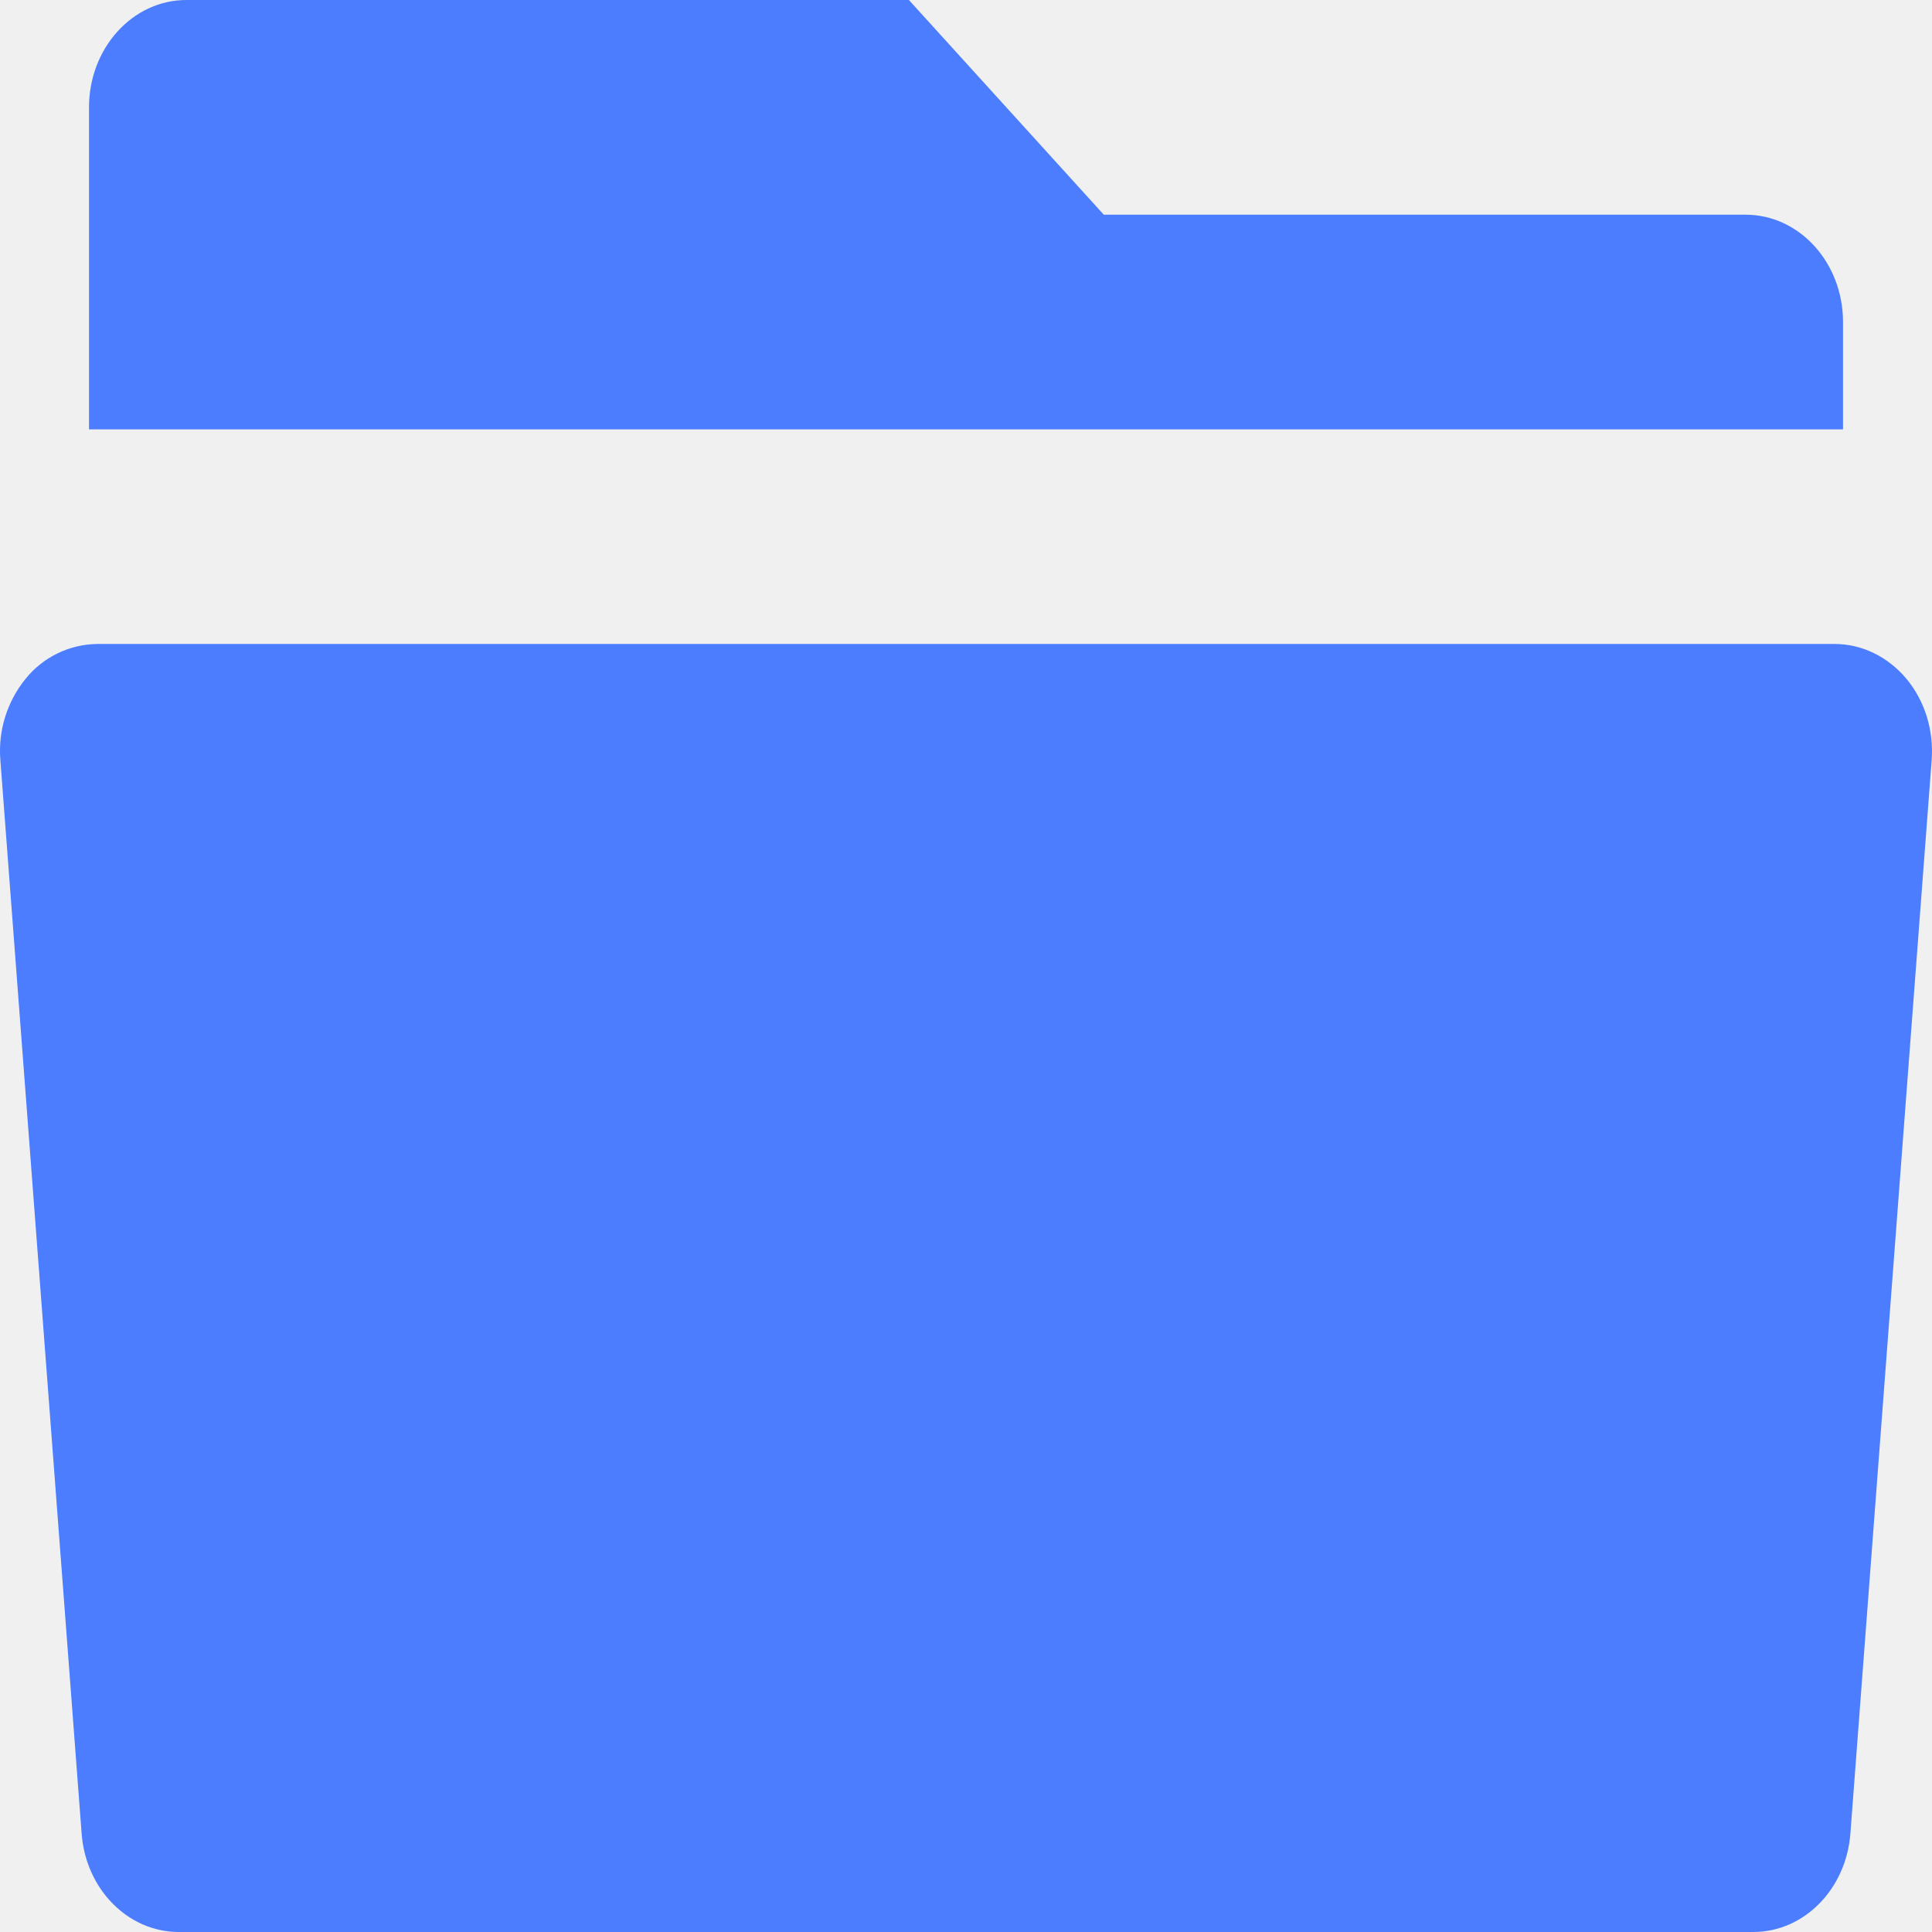
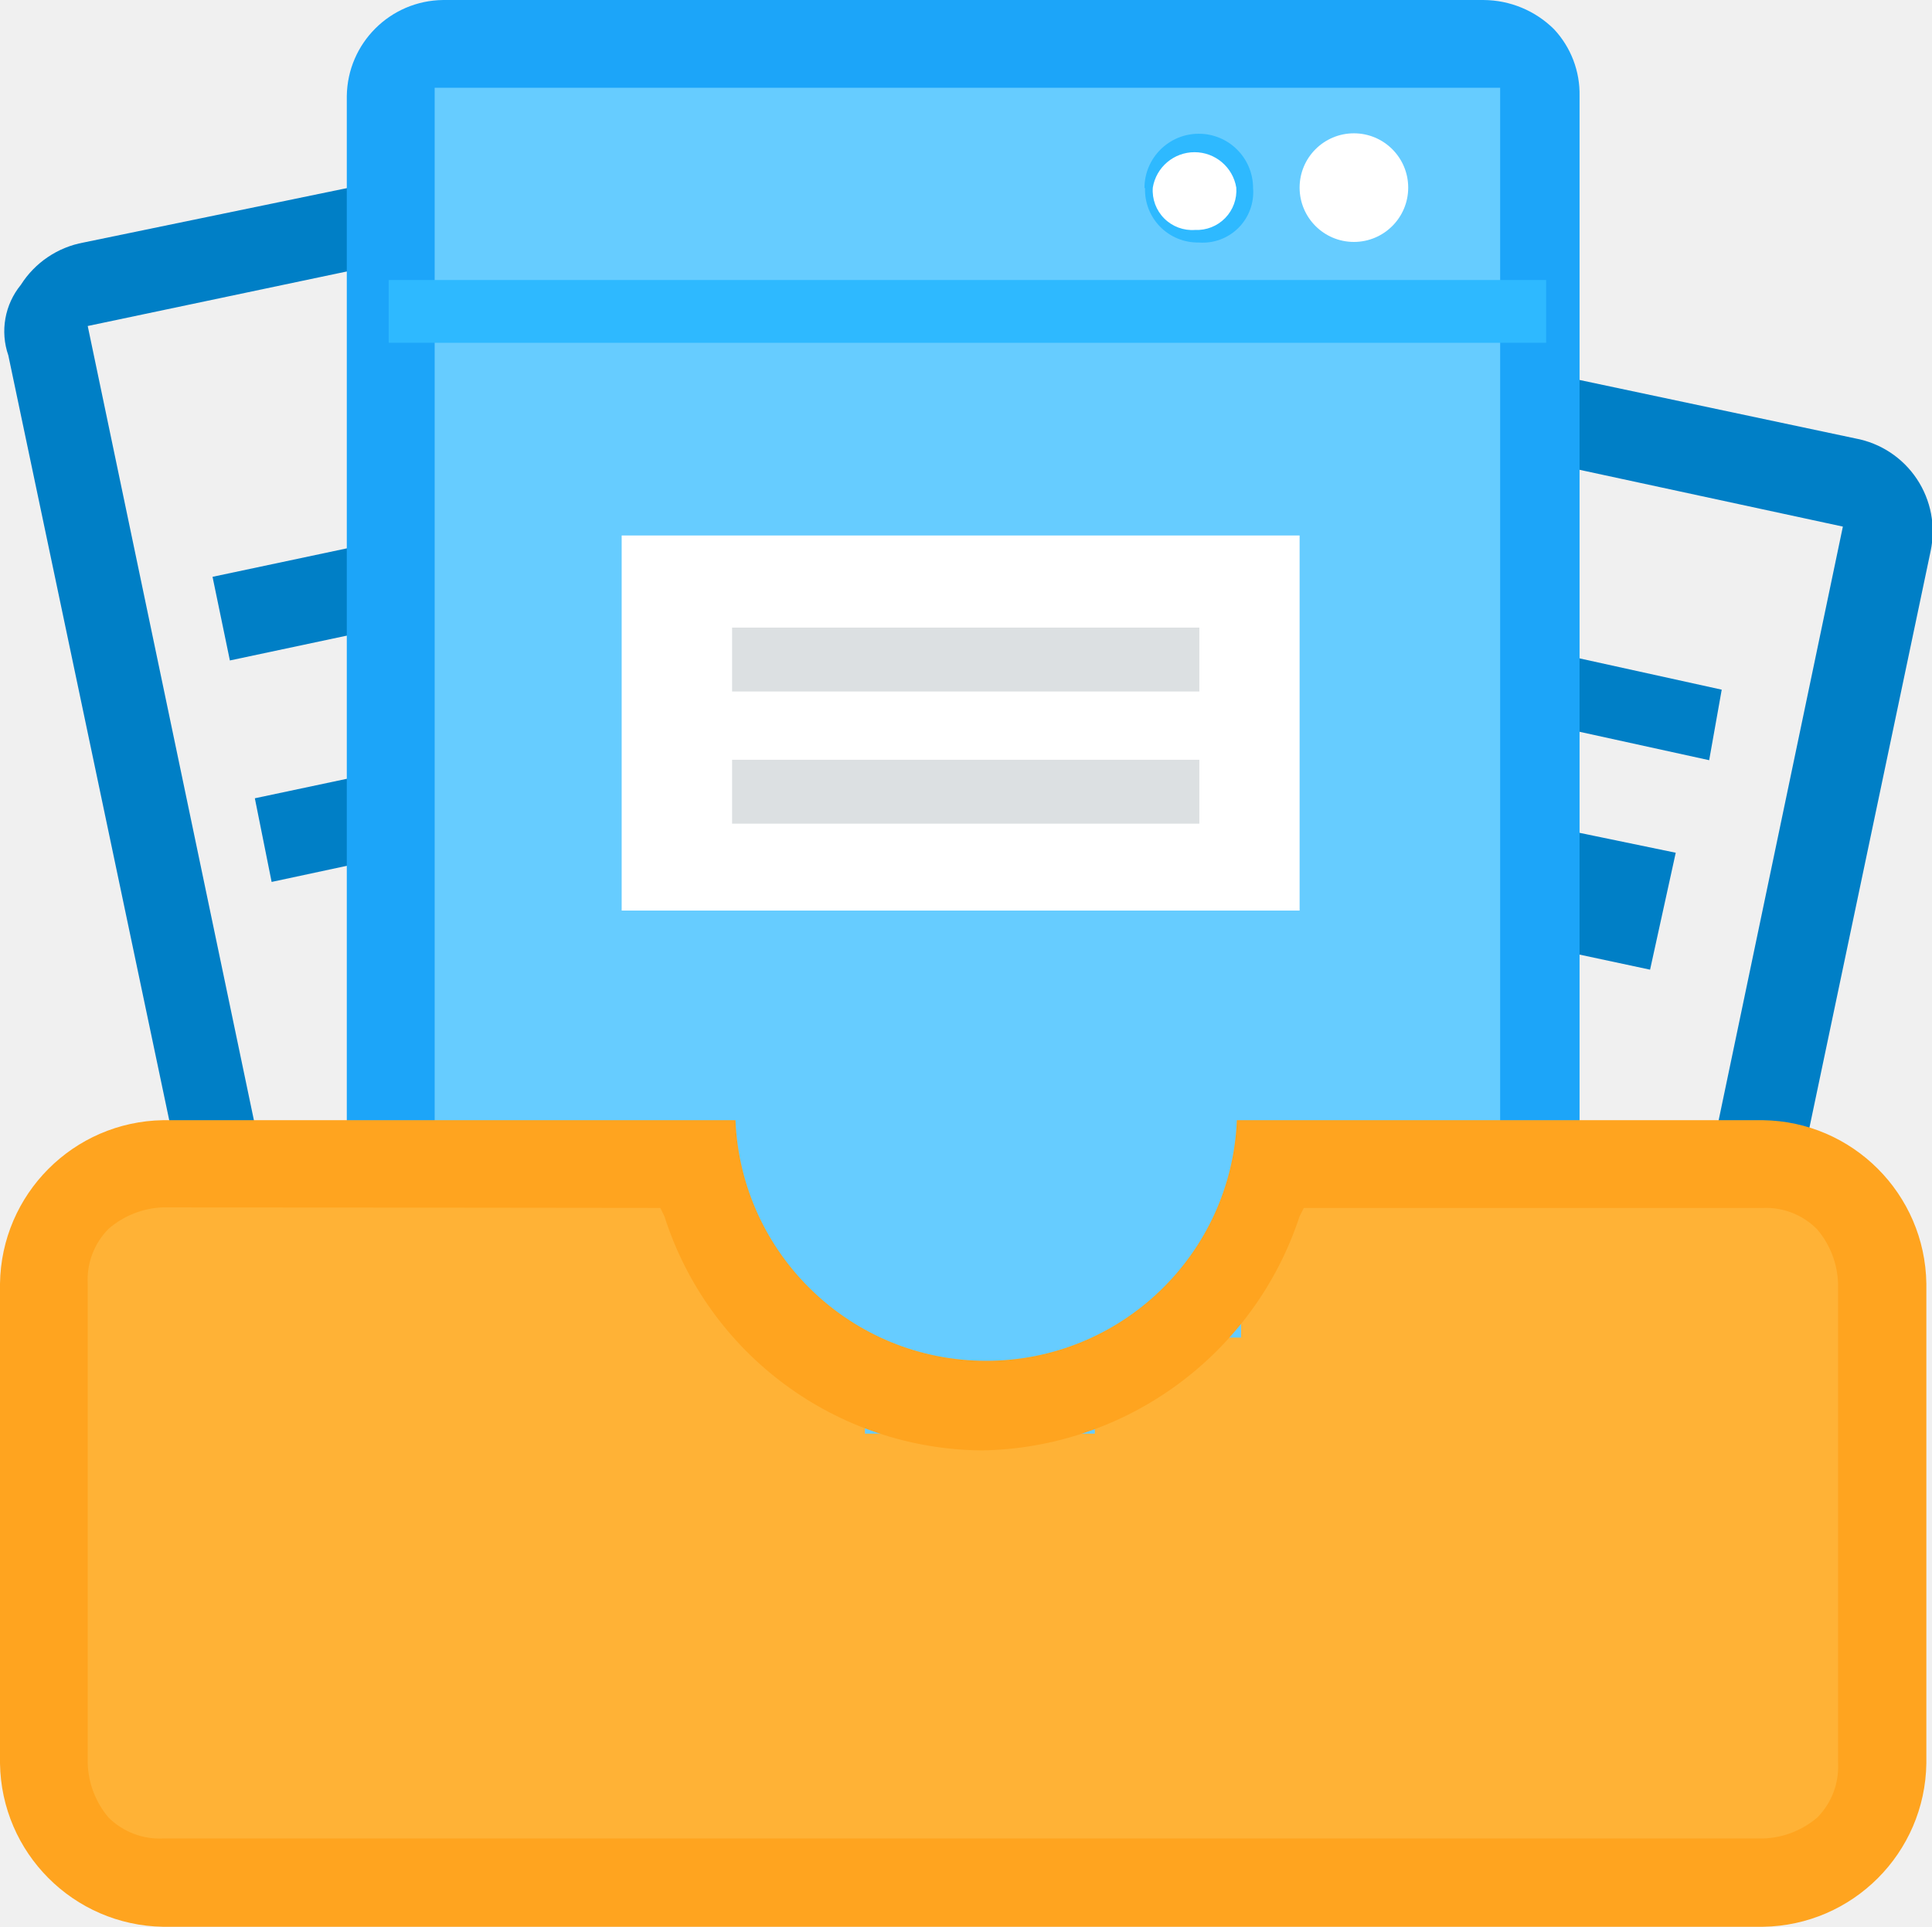
- <svg xmlns="http://www.w3.org/2000/svg" t="1705918786646" class="icon" viewBox="0 0 1024 1024" version="1.1" p-id="13872" width="24" height="24">
-   <path d="M585.032 113.792h340.16c28.544 0 51.648 25.472 51.648 56.896v56.896H47.176V56.896c0-31.424 23.104-56.896 51.648-56.896h382.912l103.296 113.792zM51.656 341.312h920.704c14.4 0 28.16 6.656 38.016 18.368 9.792 11.712 14.656 27.392 13.44 43.264l-43.072 568.896c-2.24 29.44-24.576 52.16-51.456 52.16H94.728c-26.88 0-49.28-22.72-51.456-52.16L0.2 402.944a60.544 60.544 0 0 1 13.44-43.264 49.6 49.6 0 0 1 38.016-18.368z" fill="#4C7DFF" p-id="13873" />
+ <svg xmlns="http://www.w3.org/2000/svg" t="1705920459160" class="icon" viewBox="0 0 1027 1024" version="1.1" p-id="29007" width="24.07" height="24">
+   <path d="M852.996 895.203h-4.423c-2.249 0-4.498-2.249-8.921-2.249l-408.73-86.589a55.777 55.777 0 0 1-33.286-22.491 45.356 45.356 0 0 1-6.672-37.484l122.199-562.267a54.577 54.577 0 0 1 51.054-39.958h4.423c2.249 0 4.498 2.249 8.921 2.249l408.73 86.589a50.229 50.229 0 0 1 39.958 59.975l-117.701 559.793c-11.095 26.839-31.412 42.432-55.552 42.432z m-415.403-133.295l422.075 91.087 119.95-573.137-422.075-91.012z" fill="#007FC6" p-id="29008" />
+   <path d="M544.199 444.266l13.344-59.975 333.237 68.896-13.644 62.149z m31.112-113.278l4.423-31.112 2.249-6.672 333.237 73.32-6.672 37.484z" fill="#007FC6" p-id="29009" />
+   <path d="M173.253 788.598a52.478 52.478 0 0 1-51.054-40.033L4.423 188.847a38.984 38.984 0 0 1 6.672-37.484 50.154 50.154 0 0 1 33.361-22.491L453.187 44.457a12.07 12.07 0 0 1 11.095-4.498 52.478 52.478 0 0 1 51.054 37.484l117.776 562.267c6.597 26.689-13.344 55.552-40.033 62.224l-408.73 86.664zM46.631 173.253l119.95 573.137 422.075-91.087-119.95-570.888z" fill="#007FC6" p-id="29010" />
+   <path d="M135.469 424.249l335.486-71.071L479.801 397.335h-2.249l-333.162 71.37z m-22.491-117.701l335.411-71.071L457.31 279.859l-335.111 71.145z" fill="#007FC6" p-id="29011" />
+   <path d="M235.477 797.444a27.963 27.963 0 0 1-28.863-28.863V53.303a27.963 27.963 0 0 1 28.863-28.863h553.12A27.963 27.963 0 0 1 817.161 53.303v717.527a27.963 27.963 0 0 1-28.863 28.863H235.477z" fill="#66CCFF" p-id="29012" />
+   <path d="M235.477 817.161a51.654 51.654 0 0 1-51.129-51.129V51.054A51.729 51.729 0 0 1 235.477 0h553.12a53.603 53.603 0 0 1 37.484 15.519A50.454 50.454 0 0 1 839.652 51.054v715.278a51.654 51.654 0 0 1-51.054 51.129z m-4.423-42.207h566.39V46.631H231.054z" fill="#1CA5F9" p-id="29013" />
+   <path d="M206.614 148.813h615.27v33.361H206.614z m402.058-48.88A28.038 28.038 0 0 0 637.236 128.872a26.839 26.839 0 0 0 28.863-28.938 28.863 28.863 0 1 0-57.726 0z" fill="#2EB9FF" p-id="29014" />
+   <path d="M635.286 122.199a20.991 20.991 0 0 1-22.491-22.491 22.491 22.491 0 0 1 44.382 0 20.991 20.991 0 0 1-21.891 22.491z m55.552-22.491a28.863 28.863 0 1 0 57.726 0 28.863 28.863 0 1 0-57.726 0z" fill="#FFFFFF" p-id="29015" />
+   <path d="M719.701 122.199a20.991 20.991 0 0 1-22.491-22.491 22.491 22.491 0 1 1 44.382 0 20.991 20.991 0 0 1-21.891 22.491z" fill="#FFFFFF" p-id="29016" />
+   <path d="M986.291 635.286H659.726v75.569H581.983v51.054h-122.199v-51.054h-68.821V635.286H39.958v351.004h946.332z" fill="#FFB236" p-id="29017" />
+   <path d="M86.664 1024A88.163 88.163 0 0 1 0 937.111V682.217a88.163 88.163 0 0 1 86.664-86.889h304.299a133.37 133.37 0 0 0 266.514 0H937.111A88.163 88.163 0 0 1 1024 682.217v254.894A88.163 88.163 0 0 1 937.111 1024z m0-382.341a46.856 46.856 0 0 0-28.938 11.395A38.384 38.384 0 0 0 46.631 682.217v254.894a46.631 46.631 0 0 0 11.095 28.863 38.459 38.459 0 0 0 28.938 11.095H937.111a46.631 46.631 0 0 0 28.863-11.095 38.309 38.309 0 0 0 11.095-28.863V682.217a46.781 46.781 0 0 0-11.095-28.863 38.309 38.309 0 0 0-28.863-11.395H693.087l-2.249 4.423a180.9 180.9 0 0 1-168.83 124.448 178.801 178.801 0 0 1-168.83-124.448l-2.174-4.423z" fill="#FFA41F" p-id="29018" />
+   <path d="M330.463 284.582h360.375v199.342H330.463z" fill="#FFFFFF" p-id="29019" />
+   <path d="M389.163 333.537h248.372v33.961H389.163zM389.163 403.782h248.372v33.961H389.163z" fill="#DCE0E2" p-id="29020" />
</svg>
